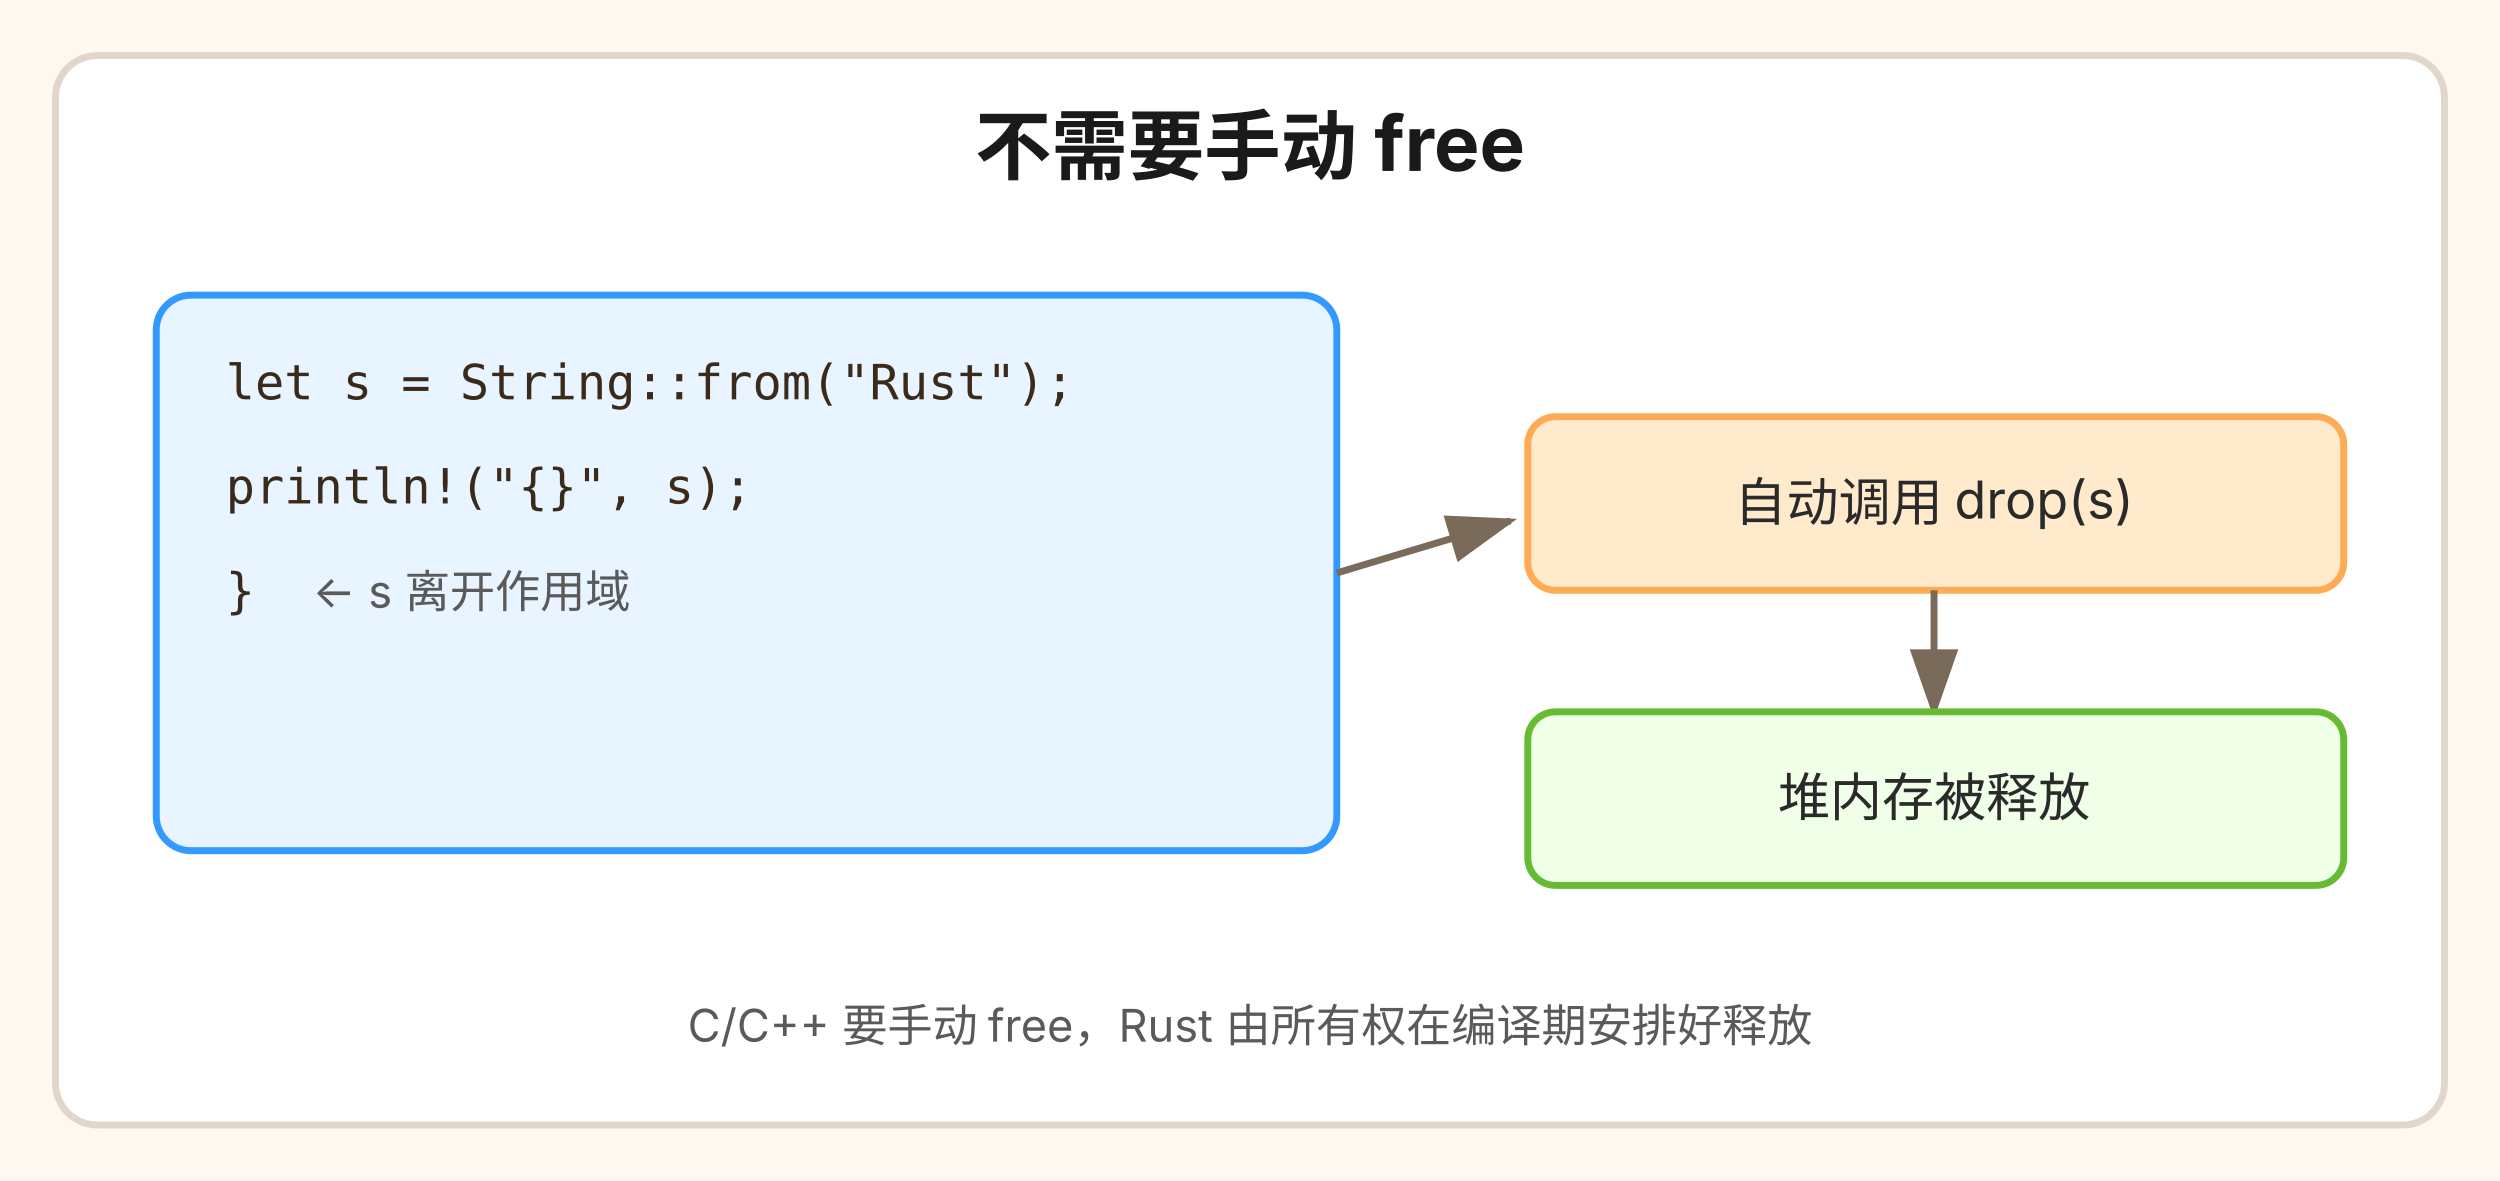
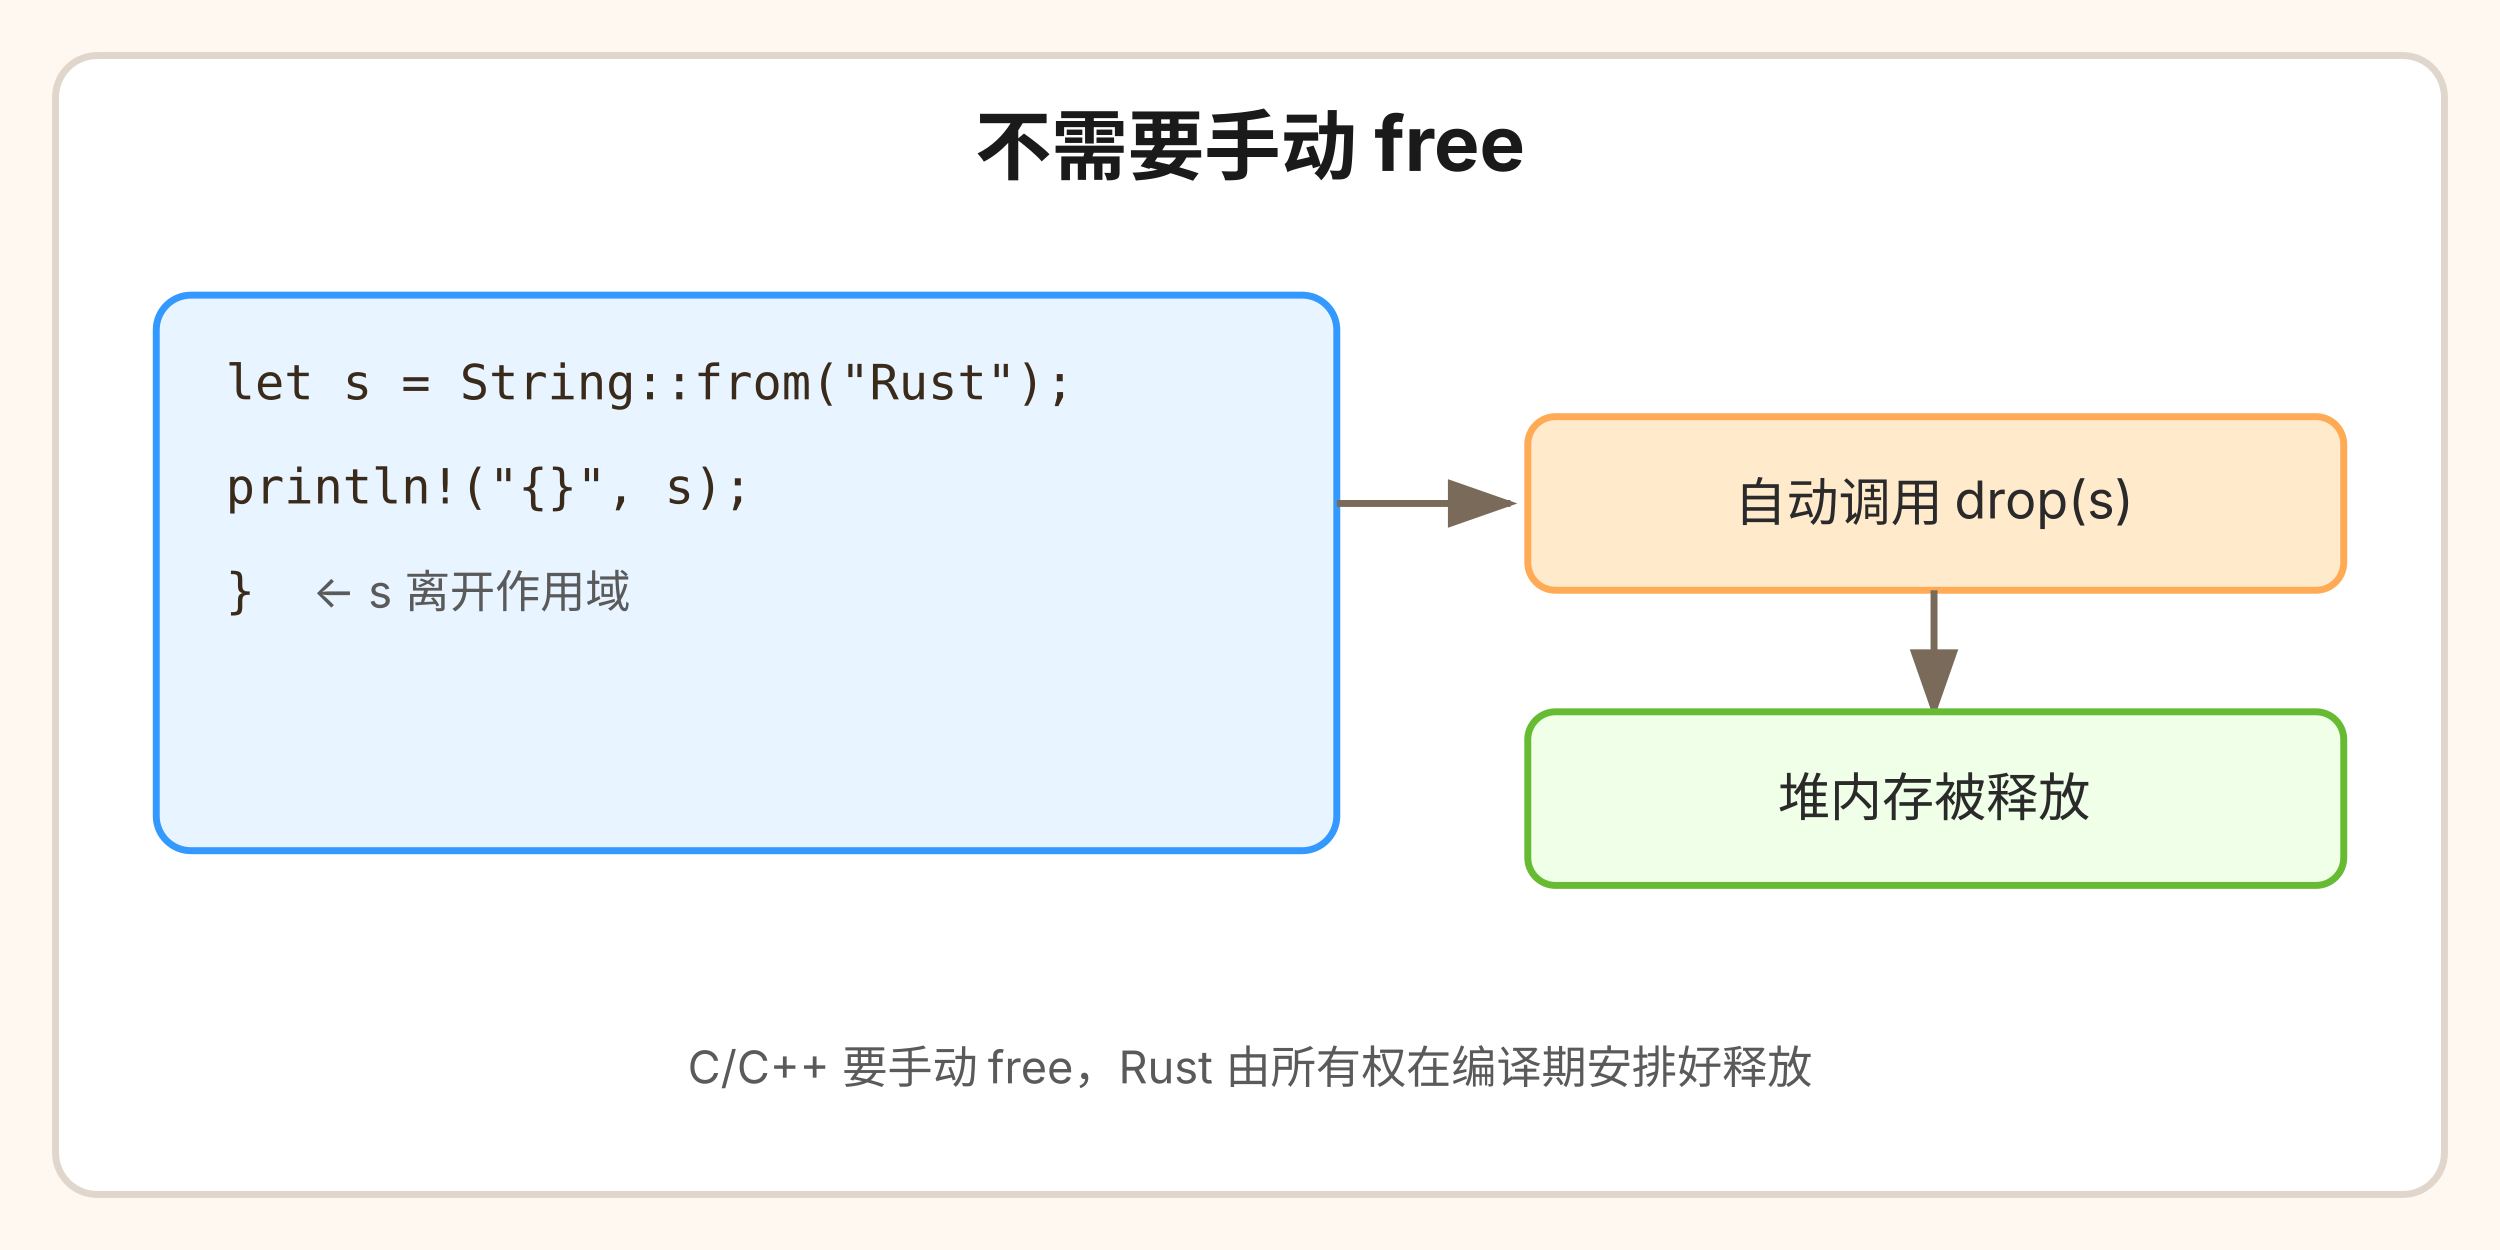
- <svg xmlns="http://www.w3.org/2000/svg" width="720" height="340" viewBox="0 0 720 340">
+ <svg xmlns="http://www.w3.org/2000/svg" width="720" height="360" viewBox="0 0 720 360">
  <defs>
    <style>
      .bg { fill: #fff8f0; }
      .card { fill: #ffffff; stroke: #e0d6cc; stroke-width: 2; }
      .title { font: bold 22px system-ui, -apple-system, sans-serif; fill: #1a1a1a; }
      .text { font: 15px system-ui, -apple-system, sans-serif; fill: #2a2a2a; }
      .code { font: 14px "SF Mono", Menlo, monospace; fill: #3a2a1a; }
      .label { font: 13px system-ui, -apple-system, sans-serif; fill: #5a5a5a; }
      .arrow { stroke: #7a6a5a; stroke-width: 2; fill: none; marker-end: url(#arrowhead); }
      .highlight { fill: #ffeacc; stroke: #ffaa55; stroke-width: 2; }
      .box { fill: #e8f4ff; stroke: #3399ff; stroke-width: 2; }
      .box2 { fill: #f0ffe8; stroke: #66bb33; stroke-width: 2; }
      .box3 { fill: #fff0f5; stroke: #dd5599; stroke-width: 2; }
    </style>
    <marker id="arrowhead" markerWidth="10" markerHeight="7" refX="9" refY="3.5" orient="auto">
      <polygon points="0 0, 10 3.5, 0 7" fill="#7a6a5a" />
    </marker>
  </defs>
-   <rect width="720" height="340" class="bg" />
-   <rect x="16" y="16" width="688" height="308" rx="12" class="card" />
+   <rect width="720" height="360" class="bg" />
+   <rect x="16" y="16" width="688" height="328" rx="12" class="card" />
  <text x="360" y="50" text-anchor="middle" class="title">不需要手动 free</text>
  <rect x="45" y="85" width="340" height="160" rx="10" class="box" />
  <text x="65" y="115" class="code">let s = String::from("Rust");</text>
  <text x="65" y="145" class="code">println!("{}", s);</text>
  <text x="65" y="175" class="code">}</text>
  <text x="90" y="175" class="label">← s 离开作用域</text>
-   <line x1="385" y1="165" x2="435" y2="150" class="arrow" />
+   <line x1="385" y1="145" x2="435" y2="145" class="arrow" />
  <rect x="440" y="120" width="235" height="50" rx="8" class="highlight" />
  <text x="557" y="150" text-anchor="middle" class="text">自动调用 drop(s)</text>
  <line x1="557" y1="170" x2="557" y2="205" class="arrow" />
  <rect x="440" y="205" width="235" height="50" rx="8" class="box2" />
  <text x="557" y="235" text-anchor="middle" class="text">堆内存被释放</text>
-   <text x="360" y="300" text-anchor="middle" class="label">C/C++ 要手动 free，Rust 由所有权在编译期安排好释放</text>
+   <text x="360" y="312" text-anchor="middle" class="label">C/C++ 要手动 free，Rust 由所有权在编译期安排好释放</text>
</svg>
